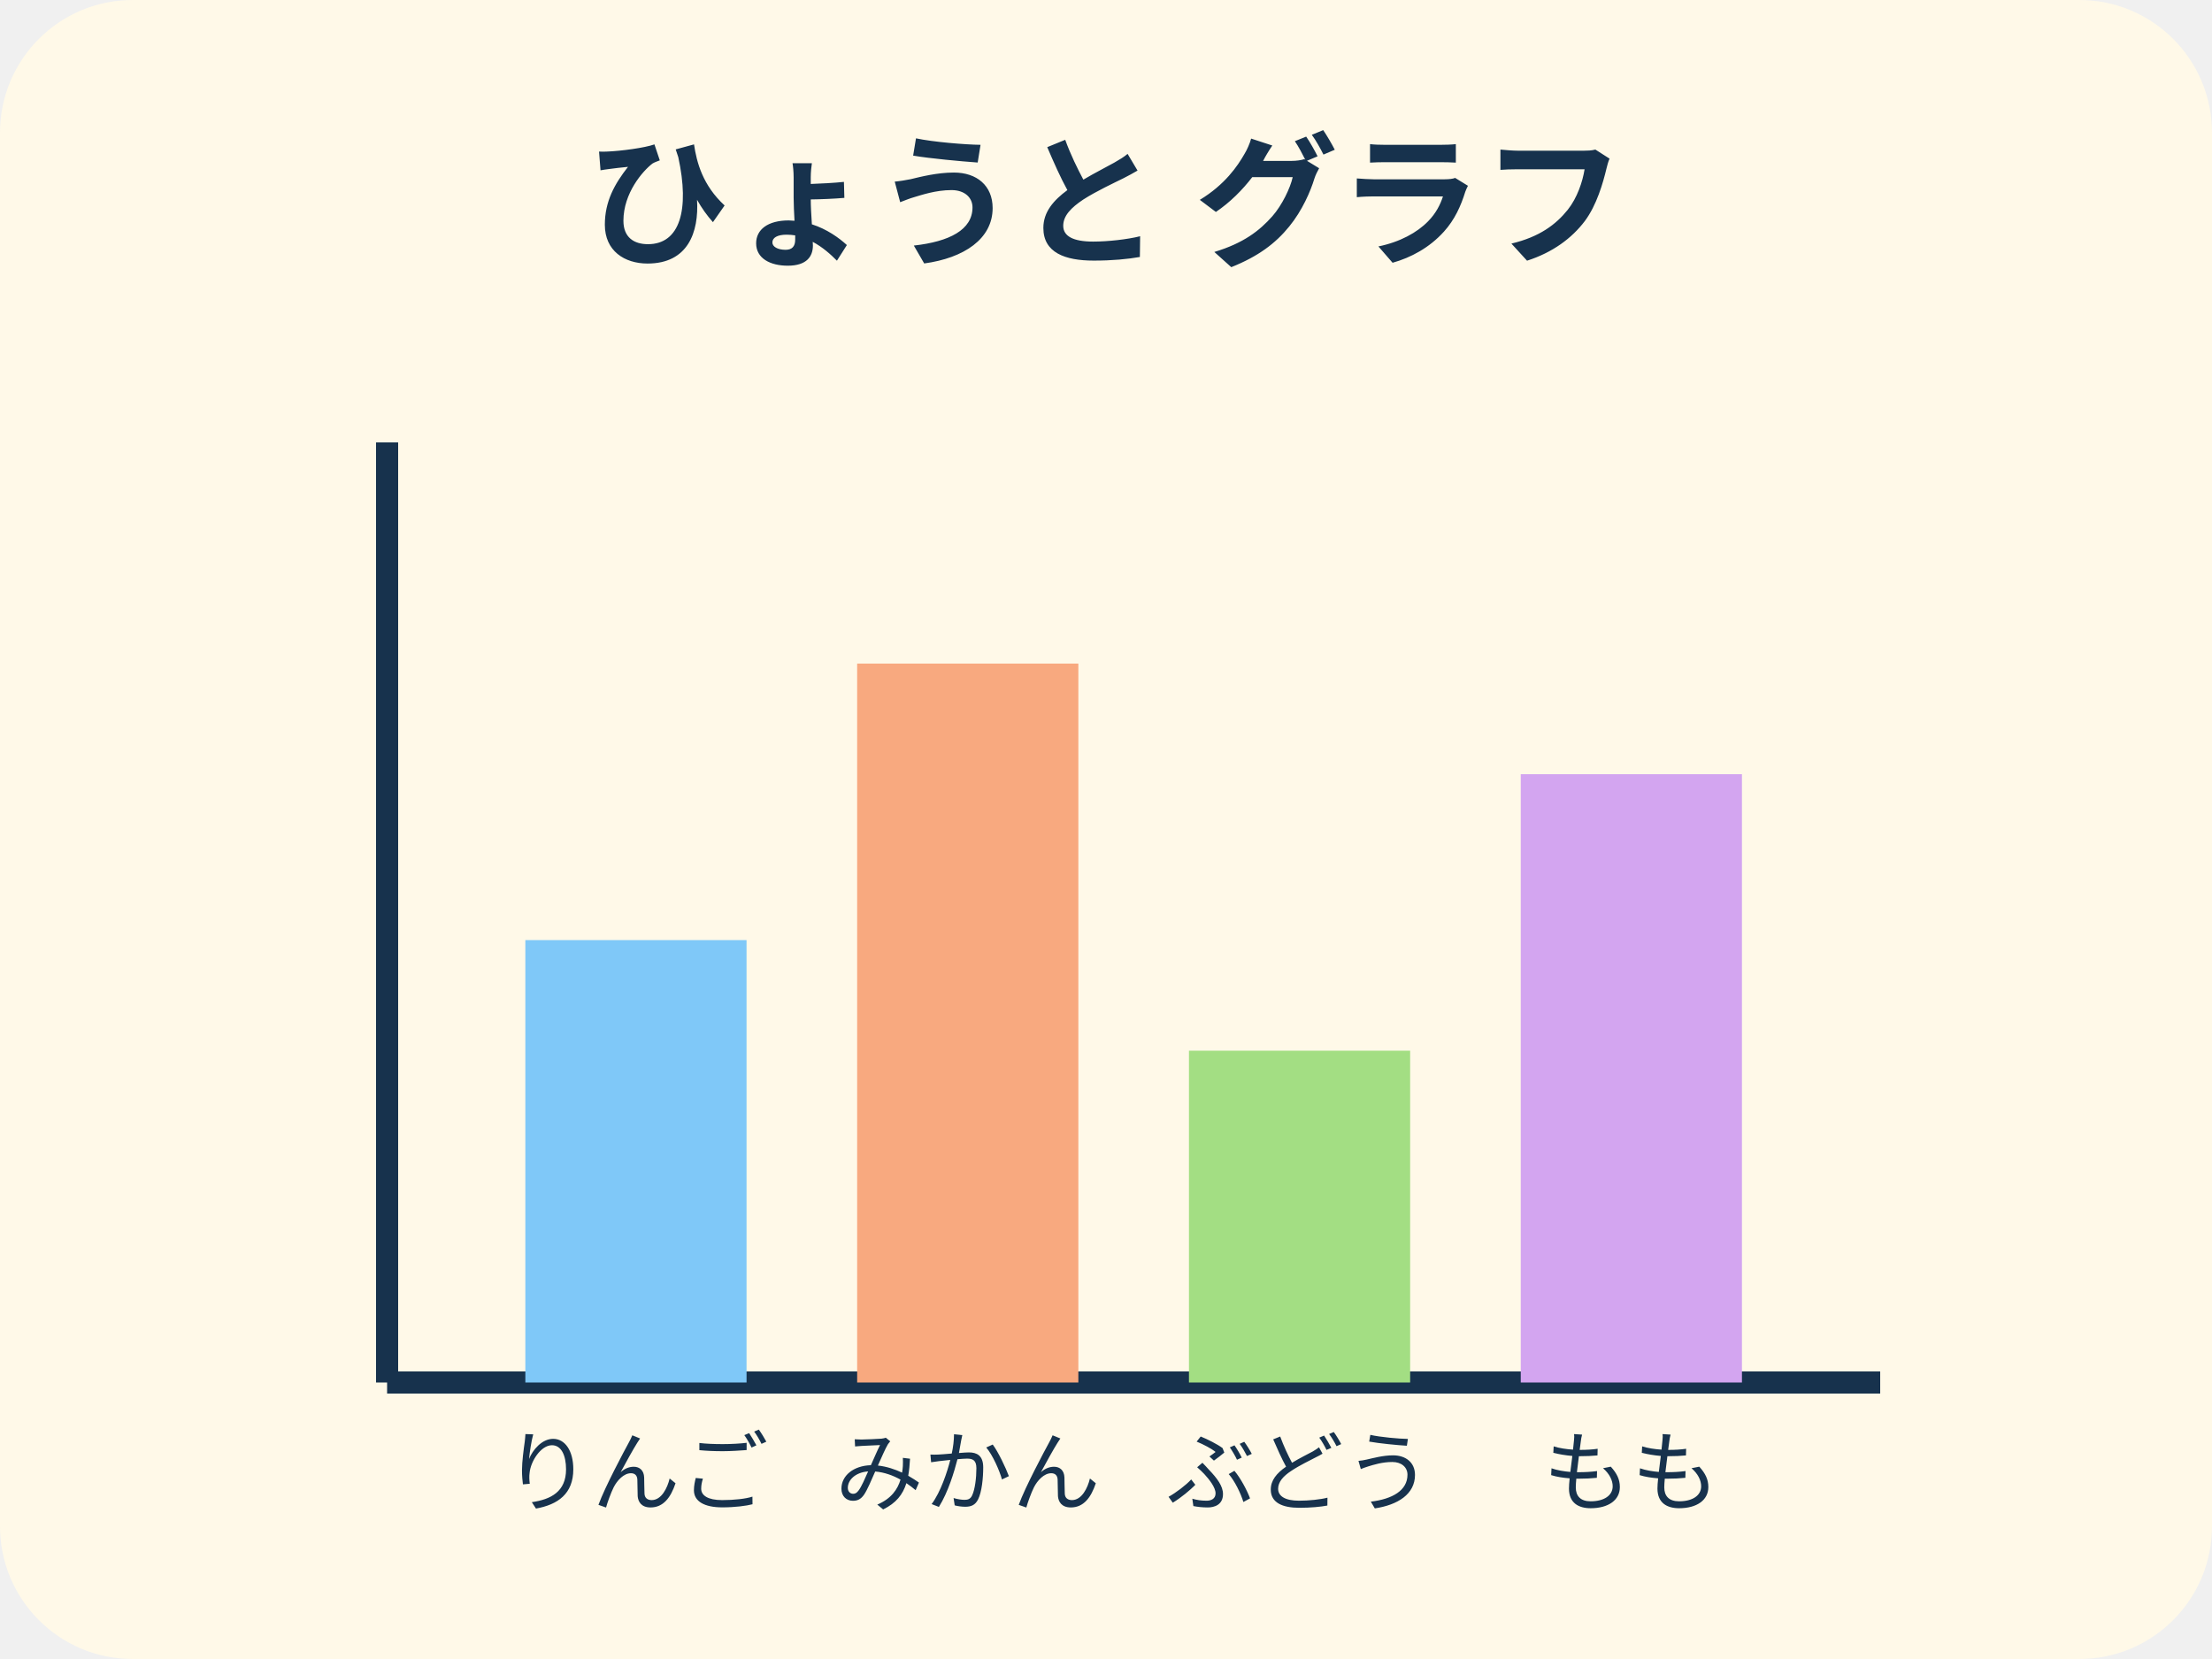
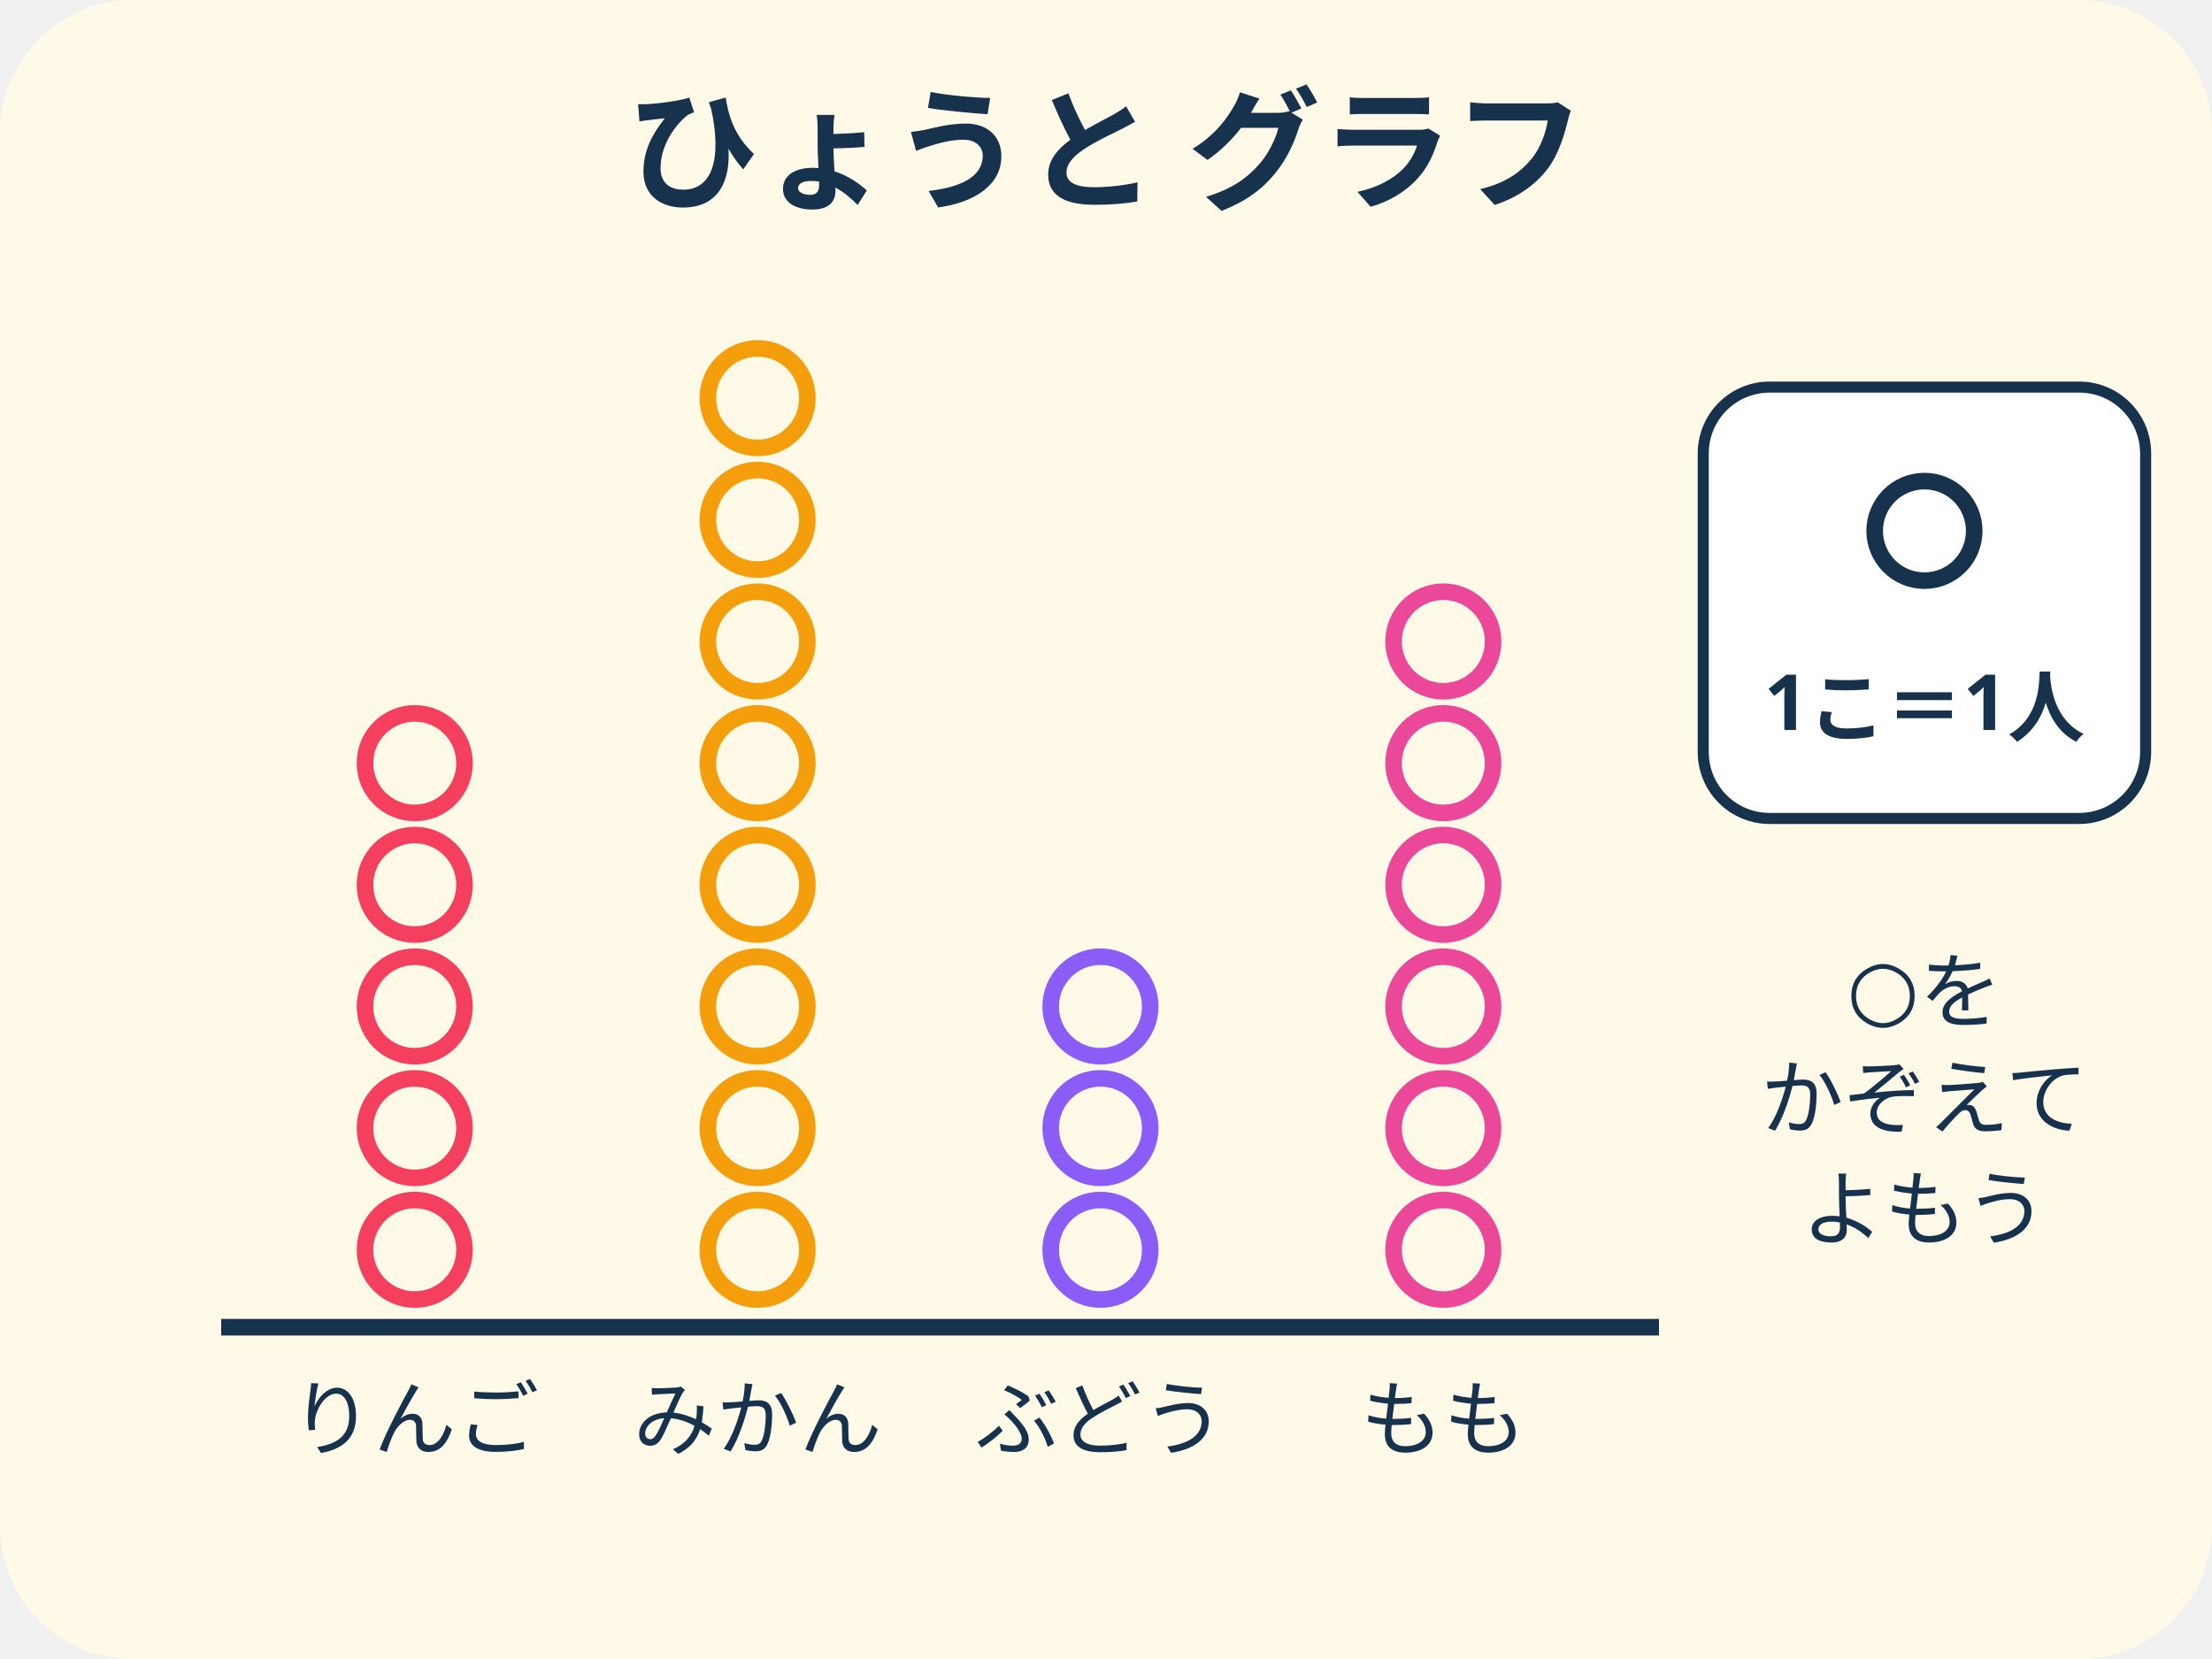
- <svg xmlns="http://www.w3.org/2000/svg" viewBox="0 0 400 300" role="img" aria-label="ぼうグラフ">
+ <svg xmlns="http://www.w3.org/2000/svg" viewBox="0 0 400 300" role="img" aria-label="○を つかった グラフ">
  <rect width="400" height="300" rx="24" fill="#fff9e8" />
-   <text x="200" y="46" text-anchor="middle" font-size="26" font-family="sans-serif" font-weight="700" fill="#17324d">ひょうと グラフ</text>
-   <line x1="70" y1="250" x2="340" y2="250" stroke="#17324d" stroke-width="4" />
-   <line x1="70" y1="250" x2="70" y2="80" stroke="#17324d" stroke-width="4" />
-   <rect x="95" y="170" width="40" height="80" fill="#7fc8f8" />
-   <rect x="155" y="120" width="40" height="130" fill="#f8a97f" />
-   <rect x="215" y="190" width="40" height="60" fill="#a3de83" />
-   <rect x="275" y="140" width="40" height="110" fill="#d3a5f0" />
-   <text x="115" y="272" text-anchor="middle" font-size="16" font-family="sans-serif" fill="#17324d">りんご</text>
-   <text x="175" y="272" text-anchor="middle" font-size="16" font-family="sans-serif" fill="#17324d">みかん</text>
-   <text x="235" y="272" text-anchor="middle" font-size="16" font-family="sans-serif" fill="#17324d">ぶどう</text>
-   <text x="295" y="272" text-anchor="middle" font-size="16" font-family="sans-serif" fill="#17324d">もも</text>
+   <text x="200" y="36" text-anchor="middle" font-size="24" font-family="sans-serif" font-weight="700" fill="#17324d">ひょうと グラフ</text>
+   <line x1="40" y1="240" x2="300" y2="240" stroke="#17324d" stroke-width="3" />
+   <circle cx="75" cy="226" r="9" fill="none" stroke="#f43f5e" stroke-width="3" />
+   <circle cx="75" cy="204" r="9" fill="none" stroke="#f43f5e" stroke-width="3" />
+   <circle cx="75" cy="182" r="9" fill="none" stroke="#f43f5e" stroke-width="3" />
+   <circle cx="75" cy="160" r="9" fill="none" stroke="#f43f5e" stroke-width="3" />
+   <circle cx="75" cy="138" r="9" fill="none" stroke="#f43f5e" stroke-width="3" />
+   <text x="75" y="262" text-anchor="middle" font-size="15" font-family="sans-serif" fill="#17324d">りんご</text>
+   <circle cx="137" cy="226" r="9" fill="none" stroke="#f59e0b" stroke-width="3" />
+   <circle cx="137" cy="204" r="9" fill="none" stroke="#f59e0b" stroke-width="3" />
+   <circle cx="137" cy="182" r="9" fill="none" stroke="#f59e0b" stroke-width="3" />
+   <circle cx="137" cy="160" r="9" fill="none" stroke="#f59e0b" stroke-width="3" />
+   <circle cx="137" cy="138" r="9" fill="none" stroke="#f59e0b" stroke-width="3" />
+   <circle cx="137" cy="116" r="9" fill="none" stroke="#f59e0b" stroke-width="3" />
+   <circle cx="137" cy="94" r="9" fill="none" stroke="#f59e0b" stroke-width="3" />
+   <circle cx="137" cy="72" r="9" fill="none" stroke="#f59e0b" stroke-width="3" />
+   <text x="137" y="262" text-anchor="middle" font-size="15" font-family="sans-serif" fill="#17324d">みかん</text>
+   <circle cx="199" cy="226" r="9" fill="none" stroke="#8b5cf6" stroke-width="3" />
+   <circle cx="199" cy="204" r="9" fill="none" stroke="#8b5cf6" stroke-width="3" />
+   <circle cx="199" cy="182" r="9" fill="none" stroke="#8b5cf6" stroke-width="3" />
+   <text x="199" y="262" text-anchor="middle" font-size="15" font-family="sans-serif" fill="#17324d">ぶどう</text>
+   <circle cx="261" cy="226" r="9" fill="none" stroke="#ec4899" stroke-width="3" />
+   <circle cx="261" cy="204" r="9" fill="none" stroke="#ec4899" stroke-width="3" />
+   <circle cx="261" cy="182" r="9" fill="none" stroke="#ec4899" stroke-width="3" />
+   <circle cx="261" cy="160" r="9" fill="none" stroke="#ec4899" stroke-width="3" />
+   <circle cx="261" cy="138" r="9" fill="none" stroke="#ec4899" stroke-width="3" />
+   <circle cx="261" cy="116" r="9" fill="none" stroke="#ec4899" stroke-width="3" />
+   <text x="261" y="262" text-anchor="middle" font-size="15" font-family="sans-serif" fill="#17324d">もも</text>
+   <rect x="308" y="70" width="80" height="78" rx="12" fill="#ffffff" stroke="#17324d" stroke-width="2" />
+   <circle cx="348" cy="96" r="9" fill="none" stroke="#17324d" stroke-width="3" />
+   <text x="348" y="132" text-anchor="middle" font-size="14" font-family="sans-serif" font-weight="700" fill="#17324d">1こ＝1人</text>
+   <text x="348" y="184" text-anchor="middle" font-size="15" font-family="sans-serif" fill="#17324d">○を</text>
+   <text x="348" y="204" text-anchor="middle" font-size="15" font-family="sans-serif" fill="#17324d">かぞえて</text>
+   <text x="348" y="224" text-anchor="middle" font-size="15" font-family="sans-serif" fill="#17324d">よもう</text>
</svg>
